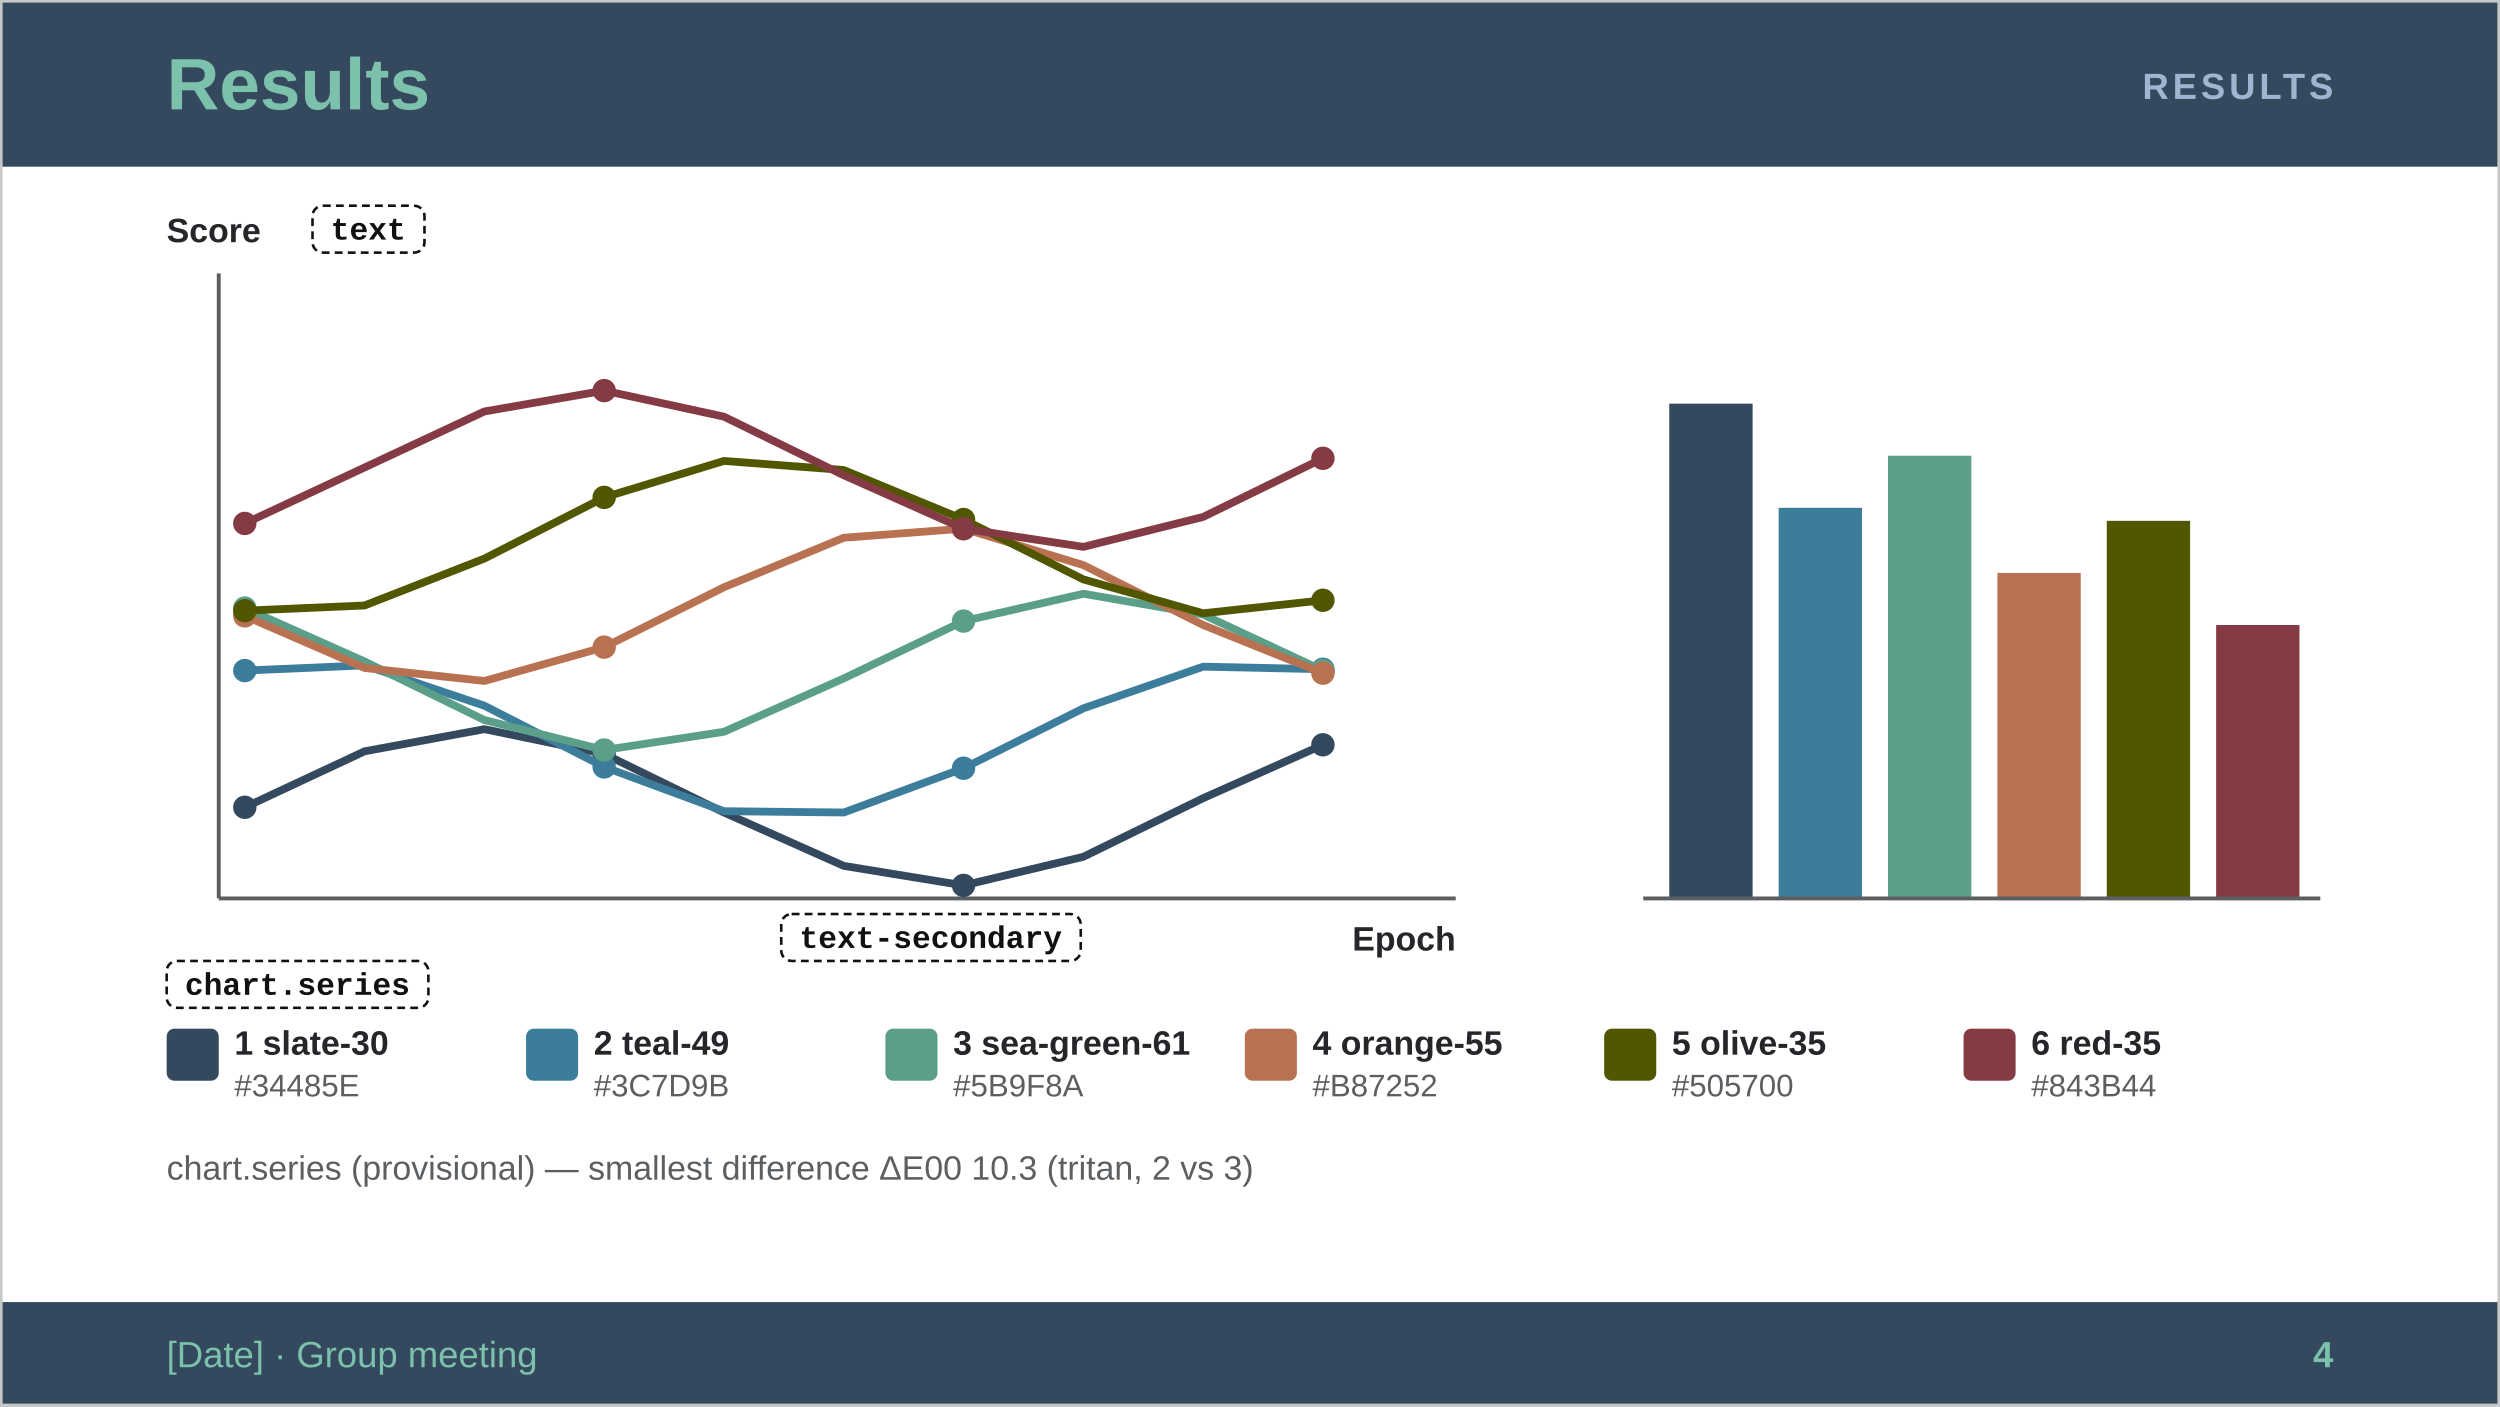
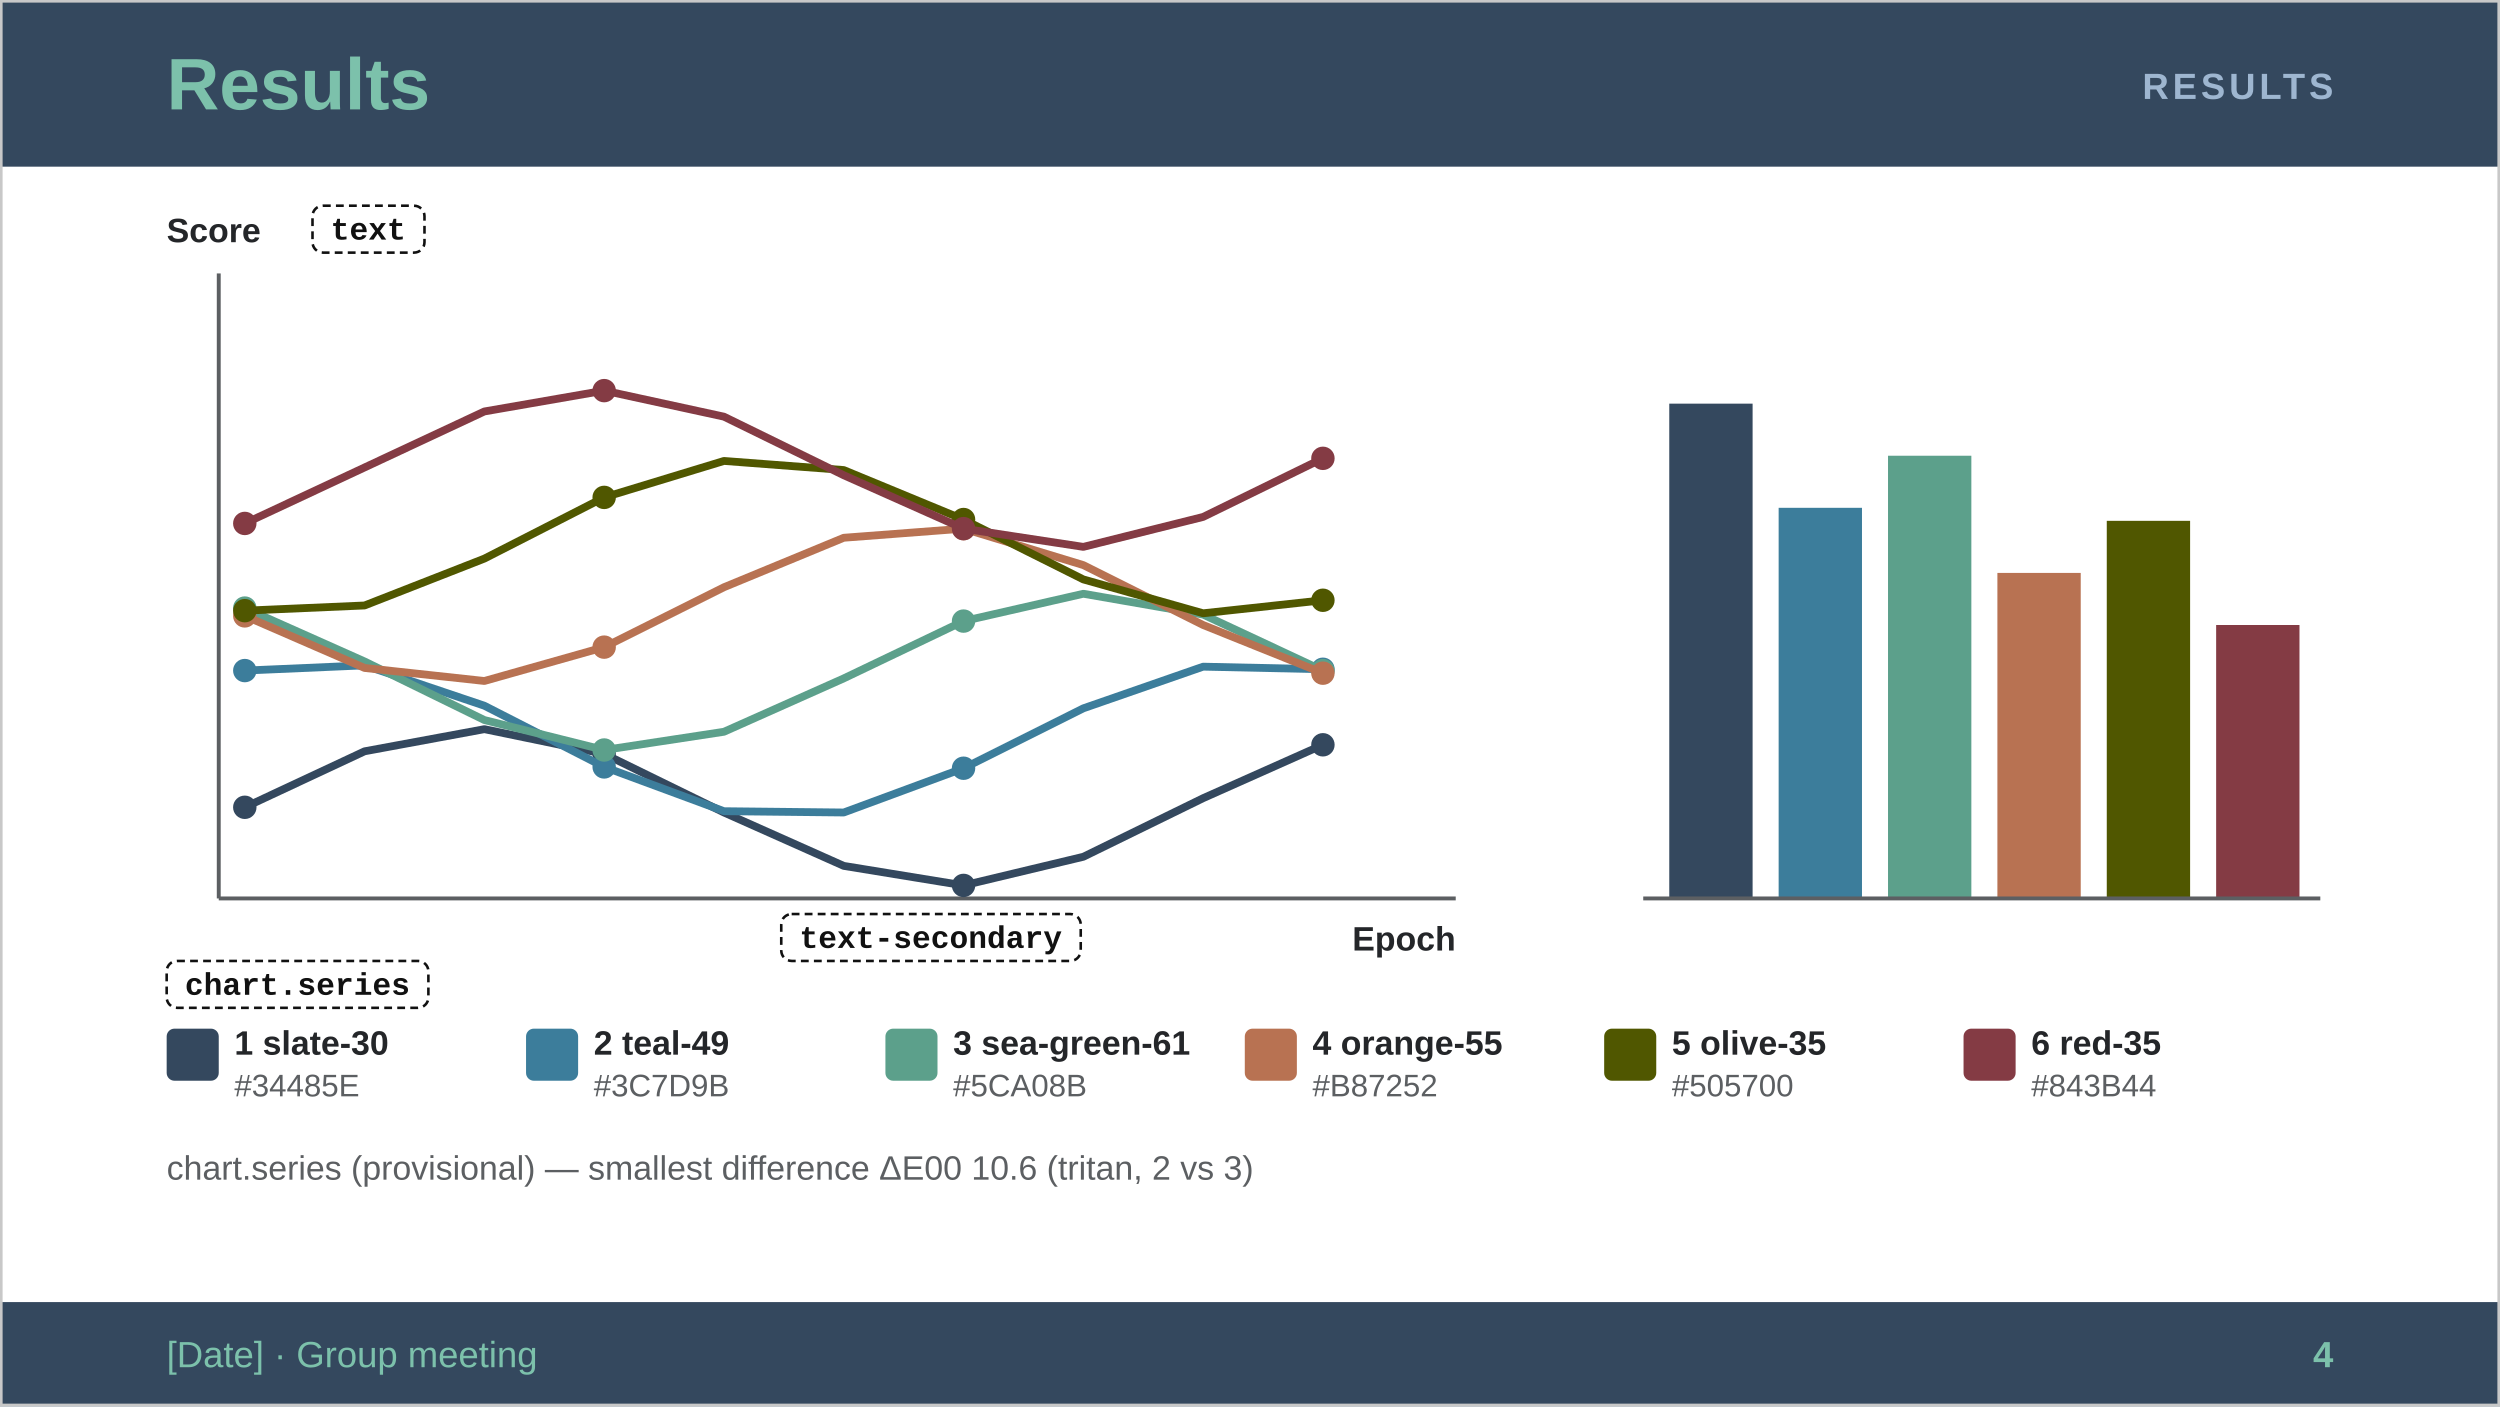
<svg xmlns="http://www.w3.org/2000/svg" width="960" height="540" viewBox="0 0 1920 1080" font-family="Arial, Helvetica, &quot;Meiryo UI&quot;, &quot;Hiragino Sans&quot;, &quot;Noto Sans JP&quot;, sans-serif" role="img">
  <rect width="1920" height="1080" fill="#FFFFFF" />
  <rect x="0" y="0" width="1920" height="128" fill="#34485E" />
  <text x="128" y="84" font-size="56" fill="#7CC1AB" font-weight="bold">Results</text>
  <text x="1792" y="76" font-size="28" fill="#9EB6D0" font-weight="bold" text-anchor="end" letter-spacing="3">RESULTS</text>
  <line x1="168" y1="210" x2="168" y2="690" stroke="#5C5F62" stroke-width="3" />
  <line x1="168" y1="690" x2="1118" y2="690" stroke="#5C5F62" stroke-width="3" />
  <polyline points="188,620 280,577 372,560 464,579 556,624 648,665 740,680 832,658 924,613 1016,572" fill="none" stroke="#34485E" stroke-width="6" stroke-linejoin="round" />
  <circle cx="188" cy="620" r="9" fill="#34485E" />
  <circle cx="464" cy="579" r="9" fill="#34485E" />
  <circle cx="740" cy="680" r="9" fill="#34485E" />
  <circle cx="1016" cy="572" r="9" fill="#34485E" />
  <polyline points="188,515 280,511 372,542 464,589 556,623 648,624 740,590 832,544 924,512 1016,514" fill="none" stroke="#3C7D9B" stroke-width="6" stroke-linejoin="round" />
  <circle cx="188" cy="515" r="9" fill="#3C7D9B" />
  <circle cx="464" cy="589" r="9" fill="#3C7D9B" />
  <circle cx="740" cy="590" r="9" fill="#3C7D9B" />
  <circle cx="1016" cy="514" r="9" fill="#3C7D9B" />
-   <polyline points="188,467 280,508 372,553 464,576 556,562 648,521 740,477 832,456 924,472 1016,515" fill="none" stroke="#5B9F8A" stroke-width="6" stroke-linejoin="round" />
-   <circle cx="188" cy="467" r="9" fill="#5B9F8A" />
-   <circle cx="464" cy="576" r="9" fill="#5B9F8A" />
-   <circle cx="740" cy="477" r="9" fill="#5B9F8A" />
-   <circle cx="1016" cy="515" r="9" fill="#5B9F8A" />
+   <polyline points="188,467 280,508 372,553 464,576 556,562 648,521 740,477 832,456 924,472 1016,515" fill="none" stroke="#5CA08B" stroke-width="6" stroke-linejoin="round" />
+   <circle cx="188" cy="467" r="9" fill="#5CA08B" />
+   <circle cx="464" cy="576" r="9" fill="#5CA08B" />
+   <circle cx="740" cy="477" r="9" fill="#5CA08B" />
+   <circle cx="1016" cy="515" r="9" fill="#5CA08B" />
  <polyline points="188,473 280,513 372,523 464,497 556,451 648,413 740,406 832,434 924,480 1016,517" fill="none" stroke="#B87252" stroke-width="6" stroke-linejoin="round" />
  <circle cx="188" cy="473" r="9" fill="#B87252" />
  <circle cx="464" cy="497" r="9" fill="#B87252" />
  <circle cx="740" cy="406" r="9" fill="#B87252" />
  <circle cx="1016" cy="517" r="9" fill="#B87252" />
  <polyline points="188,469 280,465 372,429 464,382 556,354 648,361 740,399 832,445 924,471 1016,461" fill="none" stroke="#505700" stroke-width="6" stroke-linejoin="round" />
  <circle cx="188" cy="469" r="9" fill="#505700" />
  <circle cx="464" cy="382" r="9" fill="#505700" />
  <circle cx="740" cy="399" r="9" fill="#505700" />
  <circle cx="1016" cy="461" r="9" fill="#505700" />
  <polyline points="188,402 280,359 372,316 464,300 556,320 648,365 740,406 832,420 924,397 1016,352" fill="none" stroke="#843B44" stroke-width="6" stroke-linejoin="round" />
  <circle cx="188" cy="402" r="9" fill="#843B44" />
  <circle cx="464" cy="300" r="9" fill="#843B44" />
  <circle cx="740" cy="406" r="9" fill="#843B44" />
  <circle cx="1016" cy="352" r="9" fill="#843B44" />
  <rect x="1282" y="310" width="64" height="380" fill="#34485E" />
  <rect x="1366" y="390" width="64" height="300" fill="#3C7D9B" />
-   <rect x="1450" y="350" width="64" height="340" fill="#5B9F8A" />
+   <rect x="1450" y="350" width="64" height="340" fill="#5CA08B" />
  <rect x="1534" y="440" width="64" height="250" fill="#B87252" />
  <rect x="1618" y="400" width="64" height="290" fill="#505700" />
  <rect x="1702" y="480" width="64" height="210" fill="#843B44" />
  <line x1="1262" y1="690" x2="1782" y2="690" stroke="#5C5F62" stroke-width="3" />
  <text x="128" y="186" font-size="26" fill="#242629" font-weight="bold">Score</text>
  <rect x="240" y="158" width="86" height="36" rx="8" fill="#FFFFFF" stroke="#111111" stroke-width="2" stroke-dasharray="6 4" />
  <text x="254" y="184" font-size="24" fill="#111111" font-weight="bold" font-family="'Courier New', Courier, monospace">text</text>
  <text x="1118" y="730" font-size="26" fill="#242629" font-weight="bold" text-anchor="end">Epoch</text>
  <rect x="600" y="702" width="230" height="36" rx="8" fill="#FFFFFF" stroke="#111111" stroke-width="2" stroke-dasharray="6 4" />
  <text x="614" y="728" font-size="24" fill="#111111" font-weight="bold" font-family="'Courier New', Courier, monospace">text-secondary</text>
  <rect x="128" y="738" width="201" height="36" rx="8" fill="#FFFFFF" stroke="#111111" stroke-width="2" stroke-dasharray="6 4" />
  <text x="142" y="764" font-size="24" fill="#111111" font-weight="bold" font-family="'Courier New', Courier, monospace">chart.series</text>
  <rect x="128" y="790" width="40" height="40" fill="#34485E" rx="6" />
  <text x="180" y="810" font-size="26" fill="#242629" font-weight="bold">1  slate-30</text>
  <text x="180" y="842" font-size="24" fill="#5C5F62">#34485E</text>
  <rect x="404" y="790" width="40" height="40" fill="#3C7D9B" rx="6" />
  <text x="456" y="810" font-size="26" fill="#242629" font-weight="bold">2  teal-49</text>
  <text x="456" y="842" font-size="24" fill="#5C5F62">#3C7D9B</text>
-   <rect x="680" y="790" width="40" height="40" fill="#5B9F8A" rx="6" />
+   <rect x="680" y="790" width="40" height="40" fill="#5CA08B" rx="6" />
  <text x="732" y="810" font-size="26" fill="#242629" font-weight="bold">3  sea-green-61</text>
-   <text x="732" y="842" font-size="24" fill="#5C5F62">#5B9F8A</text>
+   <text x="732" y="842" font-size="24" fill="#5C5F62">#5CA08B</text>
  <rect x="956" y="790" width="40" height="40" fill="#B87252" rx="6" />
  <text x="1008" y="810" font-size="26" fill="#242629" font-weight="bold">4  orange-55</text>
  <text x="1008" y="842" font-size="24" fill="#5C5F62">#B87252</text>
  <rect x="1232" y="790" width="40" height="40" fill="#505700" rx="6" />
  <text x="1284" y="810" font-size="26" fill="#242629" font-weight="bold">5  olive-35</text>
  <text x="1284" y="842" font-size="24" fill="#5C5F62">#505700</text>
  <rect x="1508" y="790" width="40" height="40" fill="#843B44" rx="6" />
  <text x="1560" y="810" font-size="26" fill="#242629" font-weight="bold">6  red-35</text>
  <text x="1560" y="842" font-size="24" fill="#5C5F62">#843B44</text>
-   <text x="128" y="906" font-size="26" fill="#5C5F62">chart.series (provisional) — smallest difference ΔE00 10.3 (tritan, 2 vs 3)</text>
+   <text x="128" y="906" font-size="26" fill="#5C5F62">chart.series (provisional) — smallest difference ΔE00 10.6 (tritan, 2 vs 3)</text>
  <rect x="0" y="1000" width="1920" height="80" fill="#34485E" />
  <text x="128" y="1050" font-size="28" fill="#7CC1AB">[Date] · Group meeting</text>
  <text x="1792" y="1050" font-size="28" fill="#7CC1AB" font-weight="bold" text-anchor="end">4</text>
  <rect x="1" y="1" width="1918" height="1078" fill="none" stroke="#C8C8C8" stroke-width="2" />
</svg>
